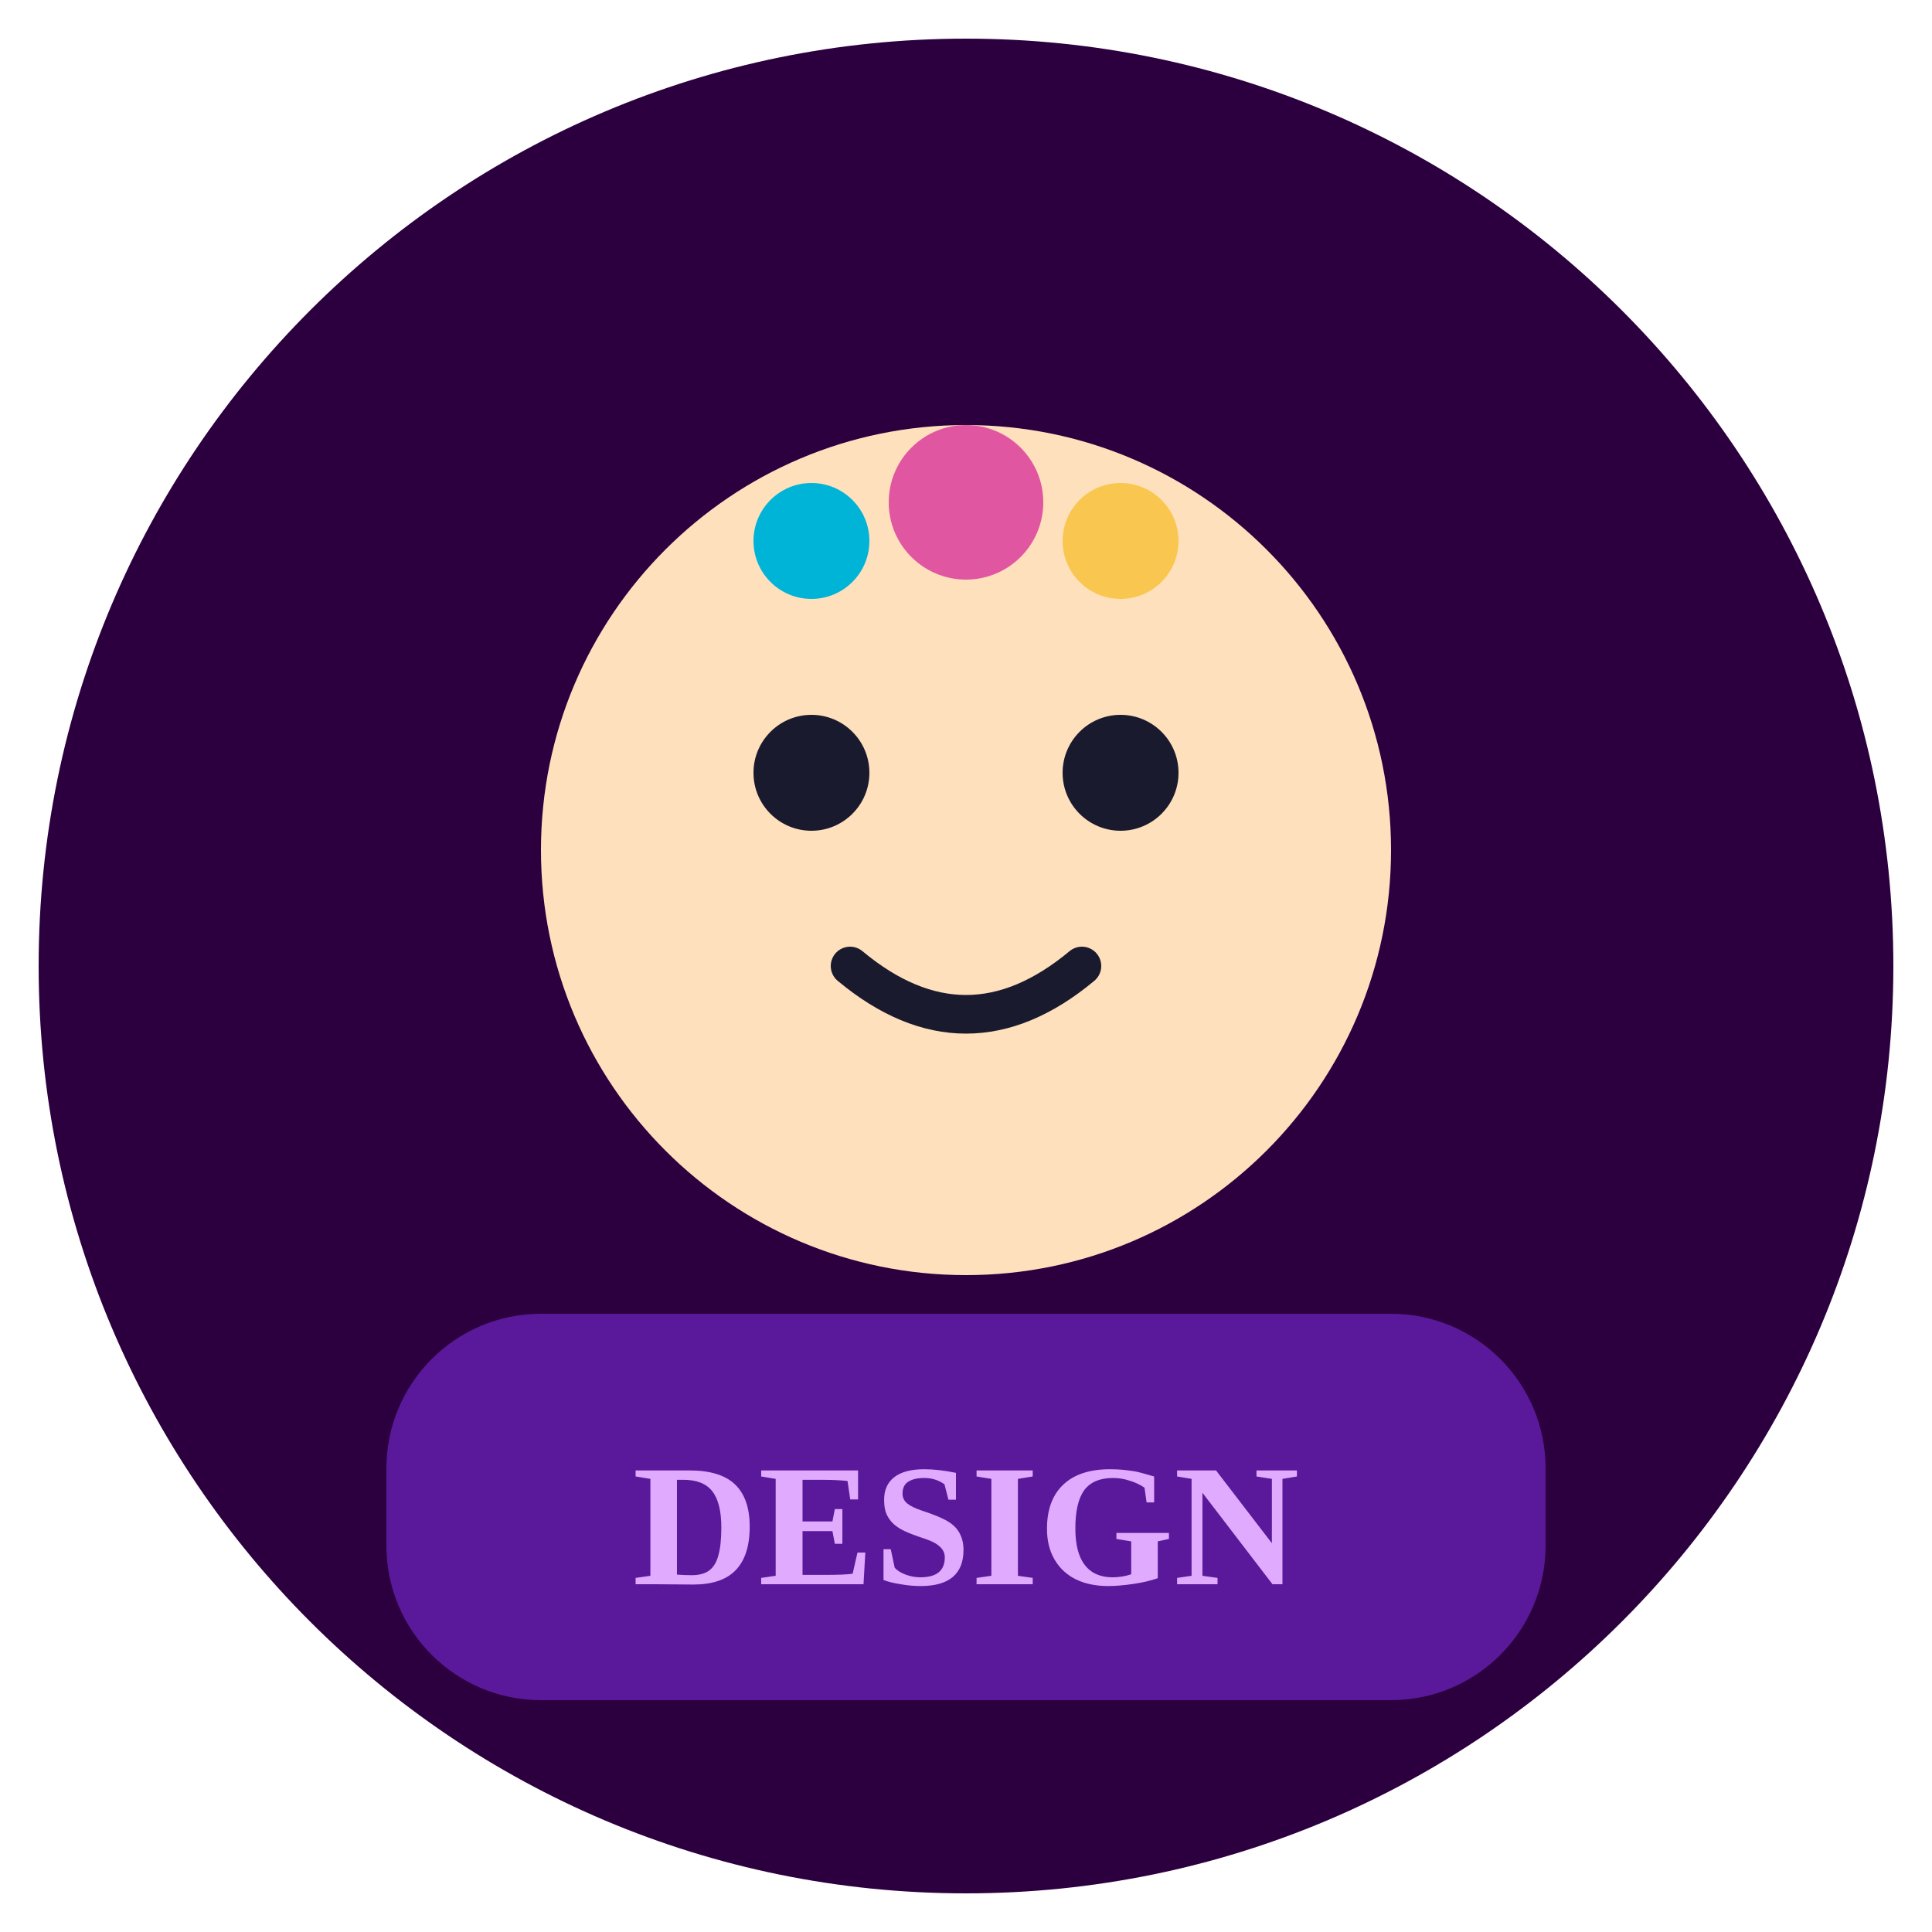
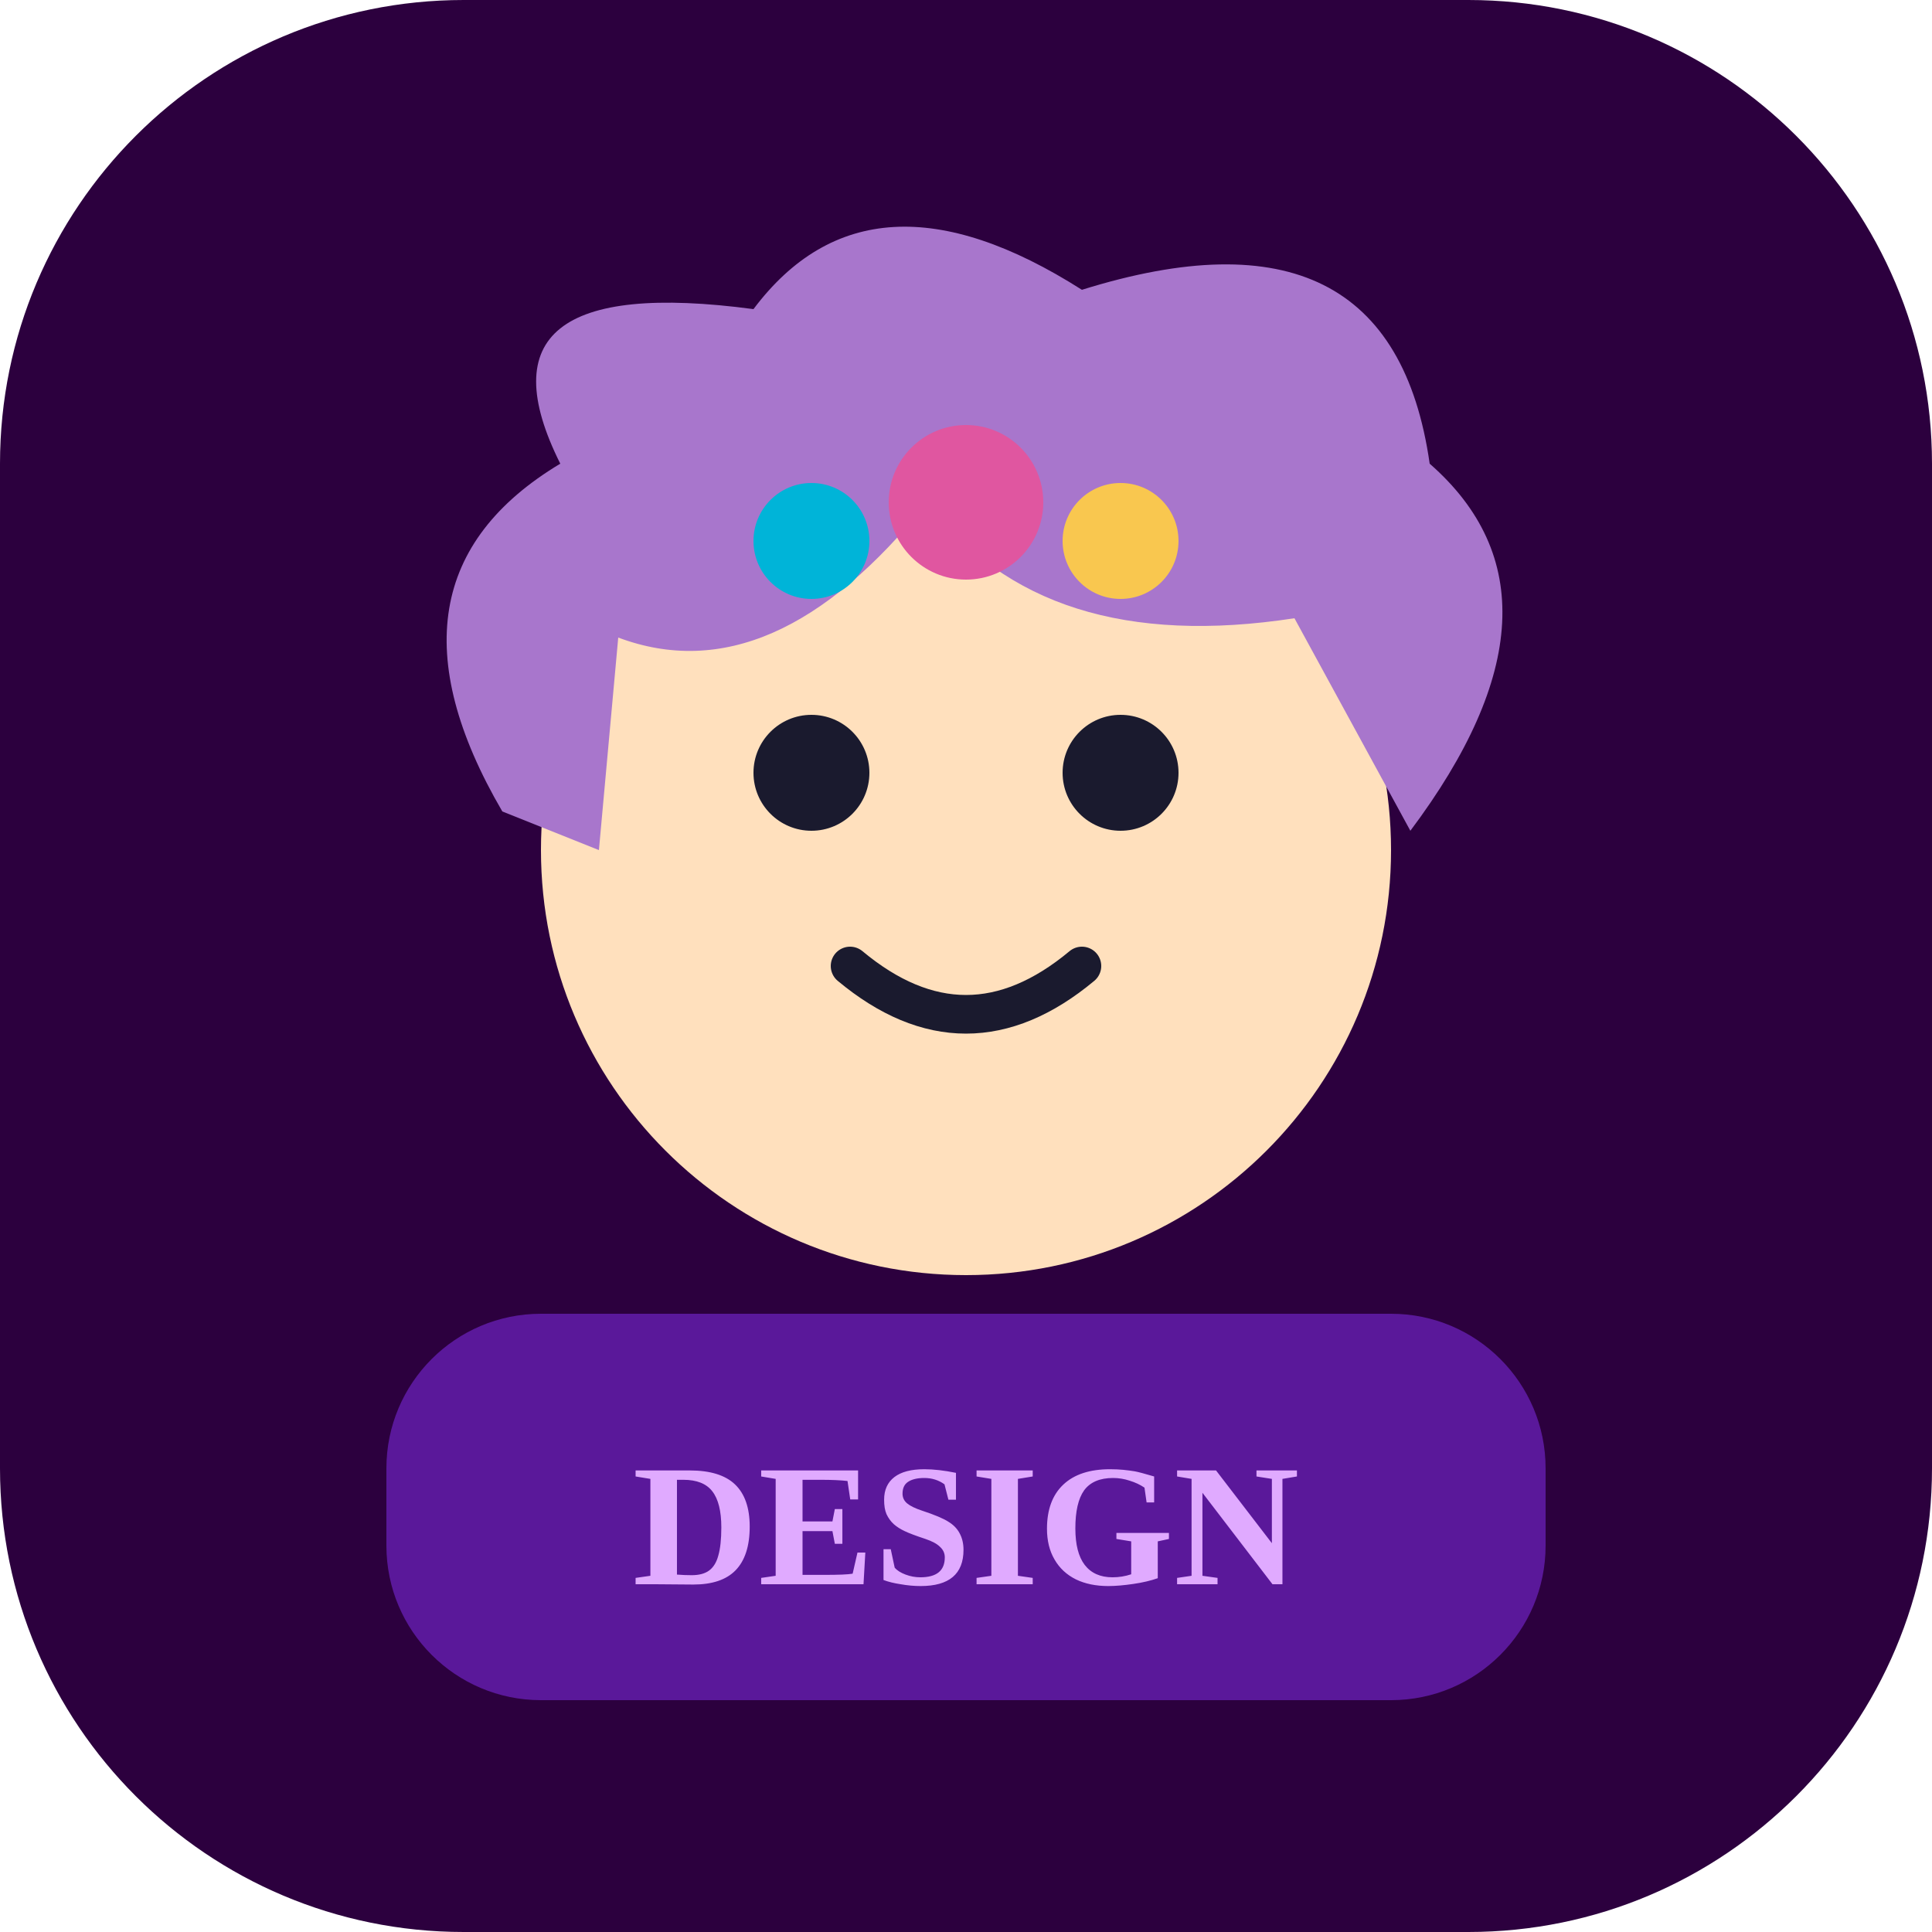
<svg xmlns="http://www.w3.org/2000/svg" viewBox="0 0 100 100">
-   <circle cx="50" cy="50" r="48" fill="#2c003e" />
+   <rect width="100" height="100" rx="24" fill="#2c003e" />
  <circle cx="50" cy="44" r="22" fill="#ffe0bd" />
+   <g id="hair">
+     <path d="M26 42Q19 30 29 24Q24 14 39 16Q45 8 56 15Q72 10 74 24Q82 31 73 43L67 32Q54 34 48 26Q40 36 32 33L31 44Z" fill="#a876cc" />
+   </g>
  <circle cx="42" cy="40" r="3" fill="#1a1a2e" />
  <circle cx="58" cy="40" r="3" fill="#1a1a2e" />
  <path d="M44 50 Q50 55 56 50" fill="none" stroke="#1a1a2e" stroke-width="2" stroke-linecap="round" />
  <circle cx="50" cy="26" r="4" fill="#e056a0" />
  <circle cx="42" cy="28" r="3" fill="#00b4d8" />
  <circle cx="58" cy="28" r="3" fill="#f9c74f" />
  <rect x="20" y="68" width="60" height="20" rx="8" fill="#5a189a" />
  <text x="50" y="82" text-anchor="middle" fill="#e0aaff" font-size="9" font-weight="bold">DESIGN</text>
</svg>
